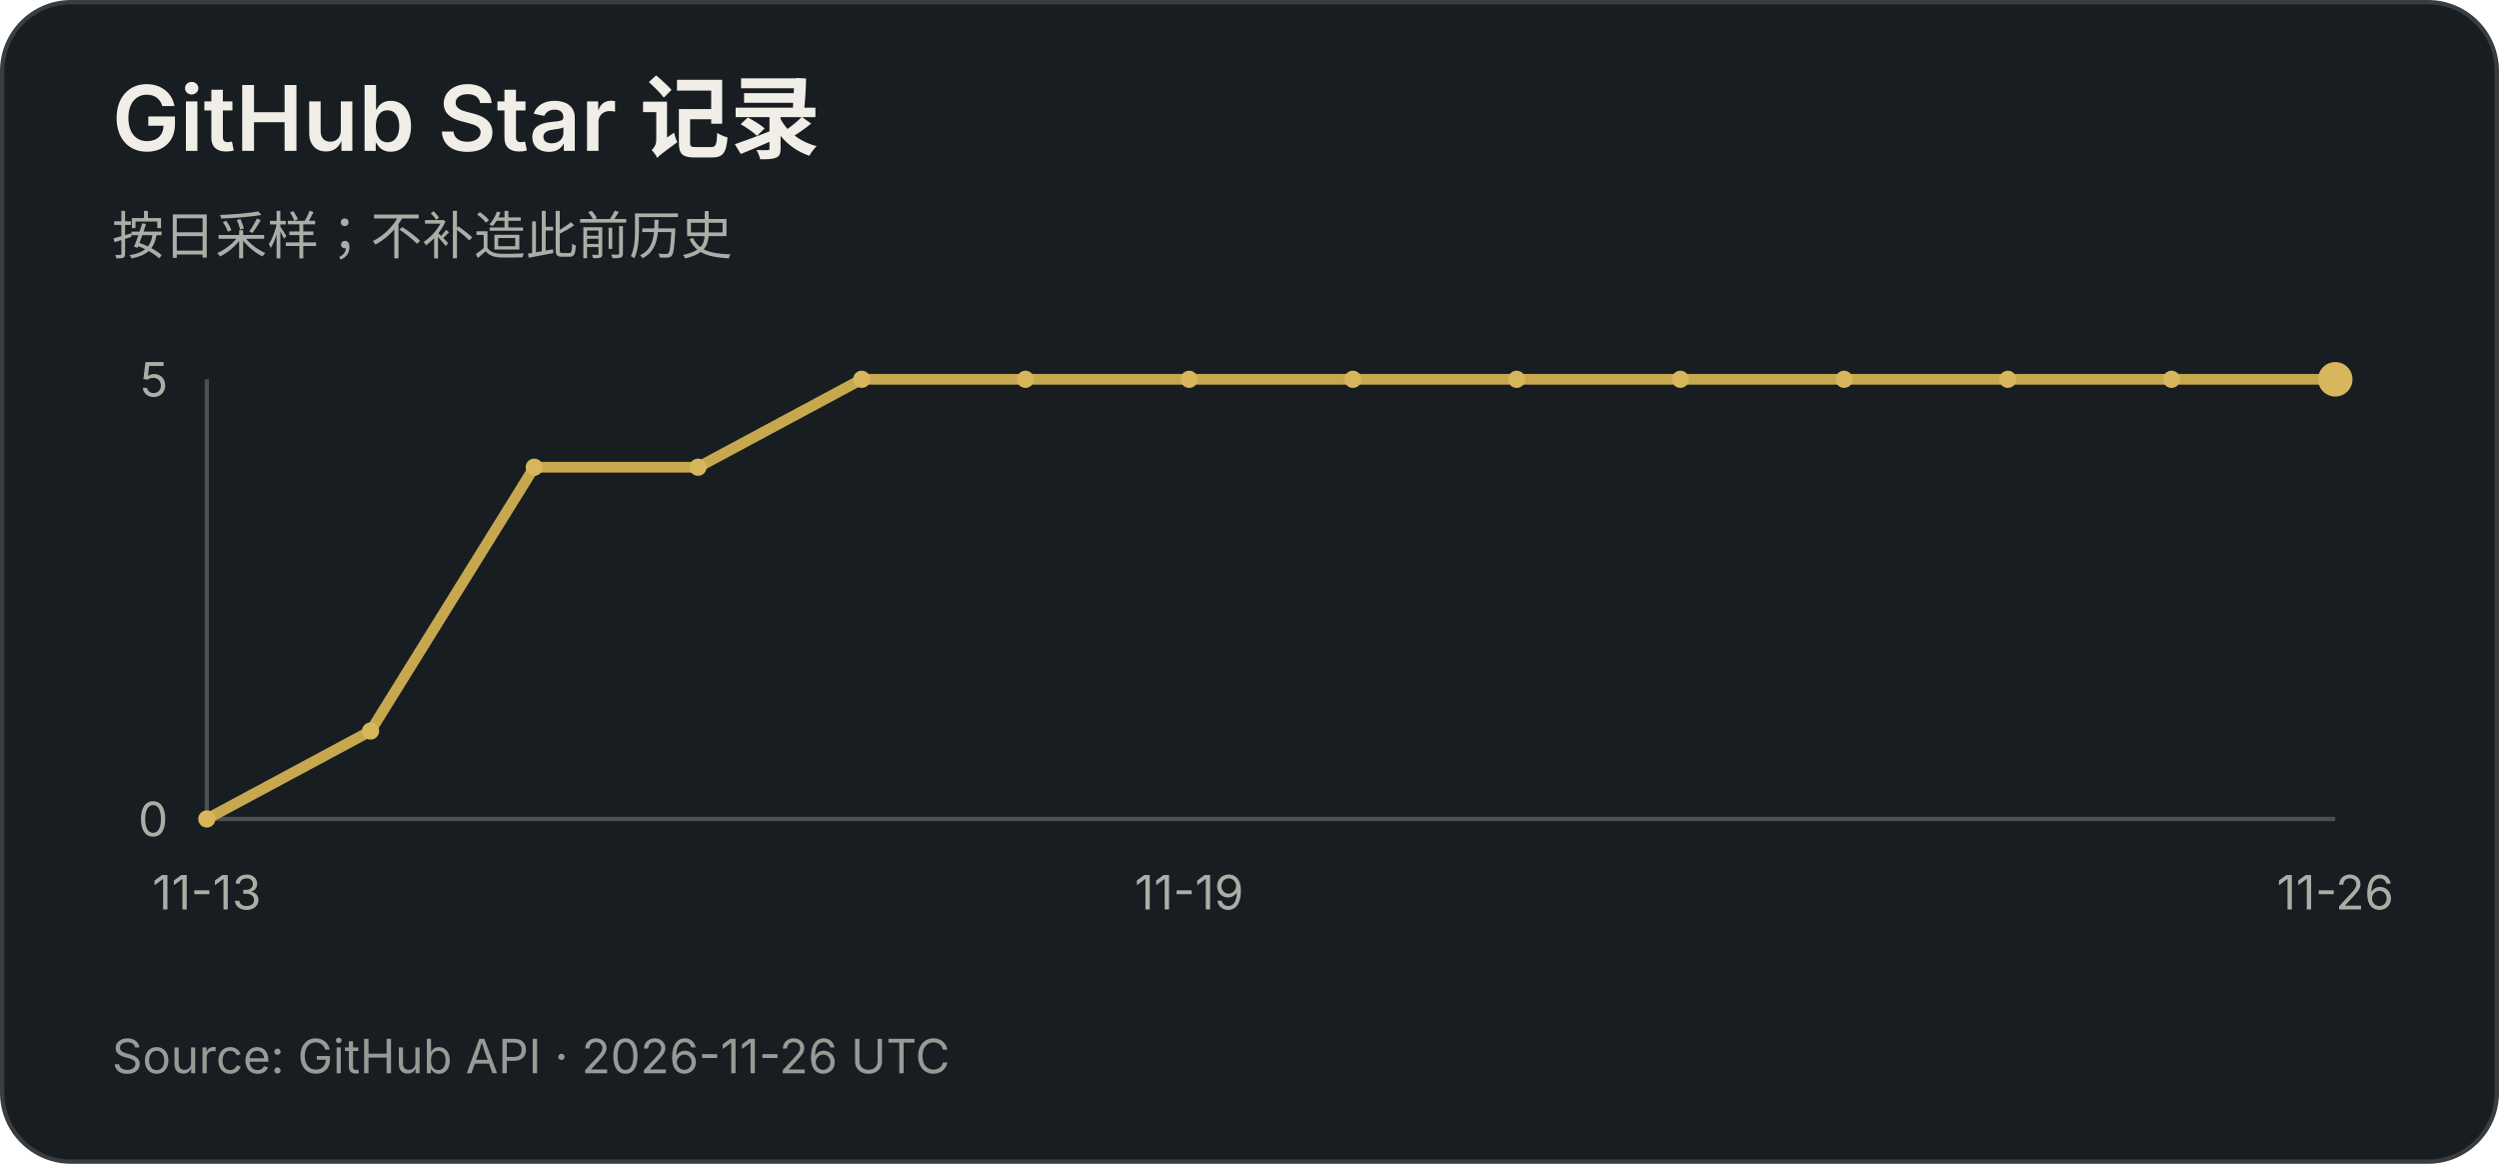
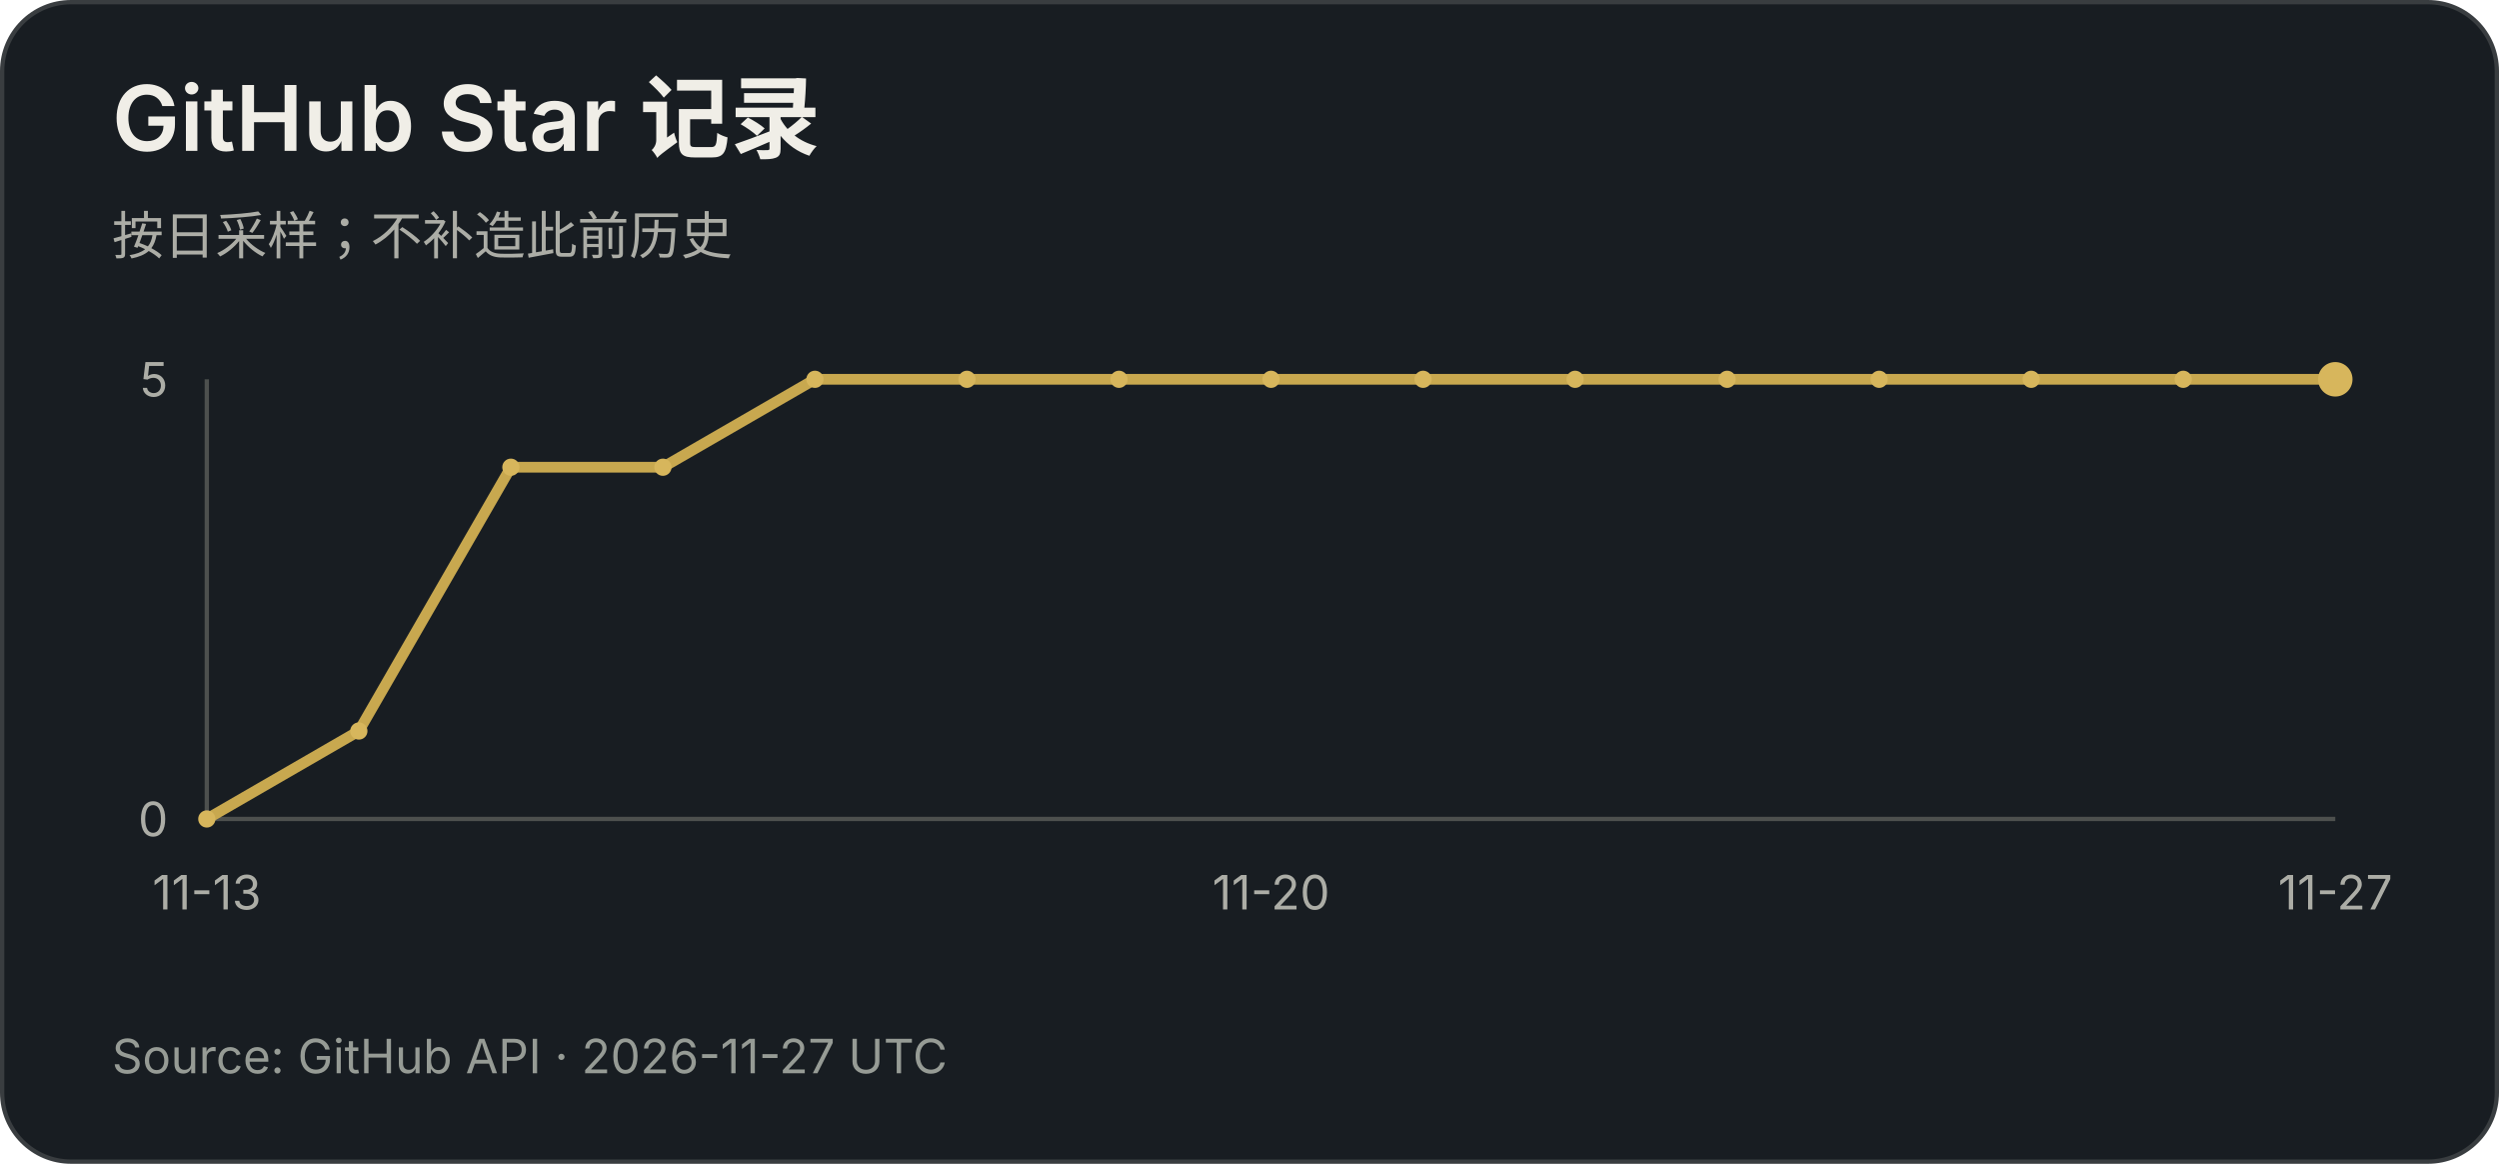
<svg xmlns="http://www.w3.org/2000/svg" width="580" height="270" viewBox="0 0 580 270" role="img" aria-label="GitHub Star 记录">
  <rect x=".5" y=".5" width="579" height="269" rx="16" fill="#181d22" stroke="#393d40" />
  <g font-family="-apple-system,BlinkMacSystemFont,Segoe UI,sans-serif">
    <text x="26" y="35" fill="#f0eee7" font-size="21" font-weight="600">GitHub Star 记录</text>
    <text x="26" y="59" fill="#acada6" font-size="12">按日采样；不补造此前历史</text>
    <path d="M48 88V190H542" fill="none" stroke="#4d504e" />
    <text x="39" y="92" text-anchor="end" fill="#acada6" font-size="11">5</text>
    <text x="39" y="194" text-anchor="end" fill="#acada6" font-size="11">0</text>
-     <polyline points="48,190 86,169.6 124,108.4 162,108.4 200,88 238,88 276,88 314,88 352,88 390,88 428,88 466,88 504,88 542,88" fill="none" stroke="#c8a84f" stroke-width="2.5" />
+     <polyline points="48,190 83.286,169.6 118.571,108.4 153.857,108.4 189.143,88 224.429,88 259.714,88 295,88 330.286,88 365.571,88 400.857,88 436.143,88 471.429,88 506.714,88 542,88" fill="none" stroke="#c8a84f" stroke-width="2.5" />
    <circle cx="48" cy="190" r="2" fill="#d7b65c" />
-     <circle cx="86" cy="169.6" r="2" fill="#d7b65c" />
-     <circle cx="124" cy="108.4" r="2" fill="#d7b65c" />
-     <circle cx="162" cy="108.4" r="2" fill="#d7b65c" />
-     <circle cx="200" cy="88" r="2" fill="#d7b65c" />
-     <circle cx="238" cy="88" r="2" fill="#d7b65c" />
-     <circle cx="276" cy="88" r="2" fill="#d7b65c" />
-     <circle cx="314" cy="88" r="2" fill="#d7b65c" />
-     <circle cx="352" cy="88" r="2" fill="#d7b65c" />
-     <circle cx="390" cy="88" r="2" fill="#d7b65c" />
-     <circle cx="428" cy="88" r="2" fill="#d7b65c" />
-     <circle cx="466" cy="88" r="2" fill="#d7b65c" />
-     <circle cx="504" cy="88" r="2" fill="#d7b65c" />
+     <circle cx="83.286" cy="169.6" r="2" fill="#d7b65c" />
+     <circle cx="118.571" cy="108.4" r="2" fill="#d7b65c" />
+     <circle cx="153.857" cy="108.4" r="2" fill="#d7b65c" />
+     <circle cx="189.143" cy="88" r="2" fill="#d7b65c" />
+     <circle cx="224.429" cy="88" r="2" fill="#d7b65c" />
+     <circle cx="259.714" cy="88" r="2" fill="#d7b65c" />
+     <circle cx="295" cy="88" r="2" fill="#d7b65c" />
+     <circle cx="330.286" cy="88" r="2" fill="#d7b65c" />
+     <circle cx="365.571" cy="88" r="2" fill="#d7b65c" />
+     <circle cx="400.857" cy="88" r="2" fill="#d7b65c" />
+     <circle cx="436.143" cy="88" r="2" fill="#d7b65c" />
+     <circle cx="471.429" cy="88" r="2" fill="#d7b65c" />
+     <circle cx="506.714" cy="88" r="2" fill="#d7b65c" />
    <circle cx="542" cy="88" r="4" fill="#d7b65c" />
    <text x="48" y="211" text-anchor="middle" fill="#acada6" font-size="11">11-13</text>
-     <text x="276" y="211" text-anchor="middle" fill="#acada6" font-size="11">11-19</text>
-     <text x="542" y="211" text-anchor="middle" fill="#acada6" font-size="11">11-26</text>
-     <text x="26" y="249" fill="#969b95" font-size="11">Source: GitHub API · 2026-11-26 UTC</text>
+     <text x="295" y="211" text-anchor="middle" fill="#acada6" font-size="11">11-20</text>
+     <text x="542" y="211" text-anchor="middle" fill="#acada6" font-size="11">11-27</text>
+     <text x="26" y="249" fill="#969b95" font-size="11">Source: GitHub API · 2026-11-27 UTC</text>
  </g>
</svg>
